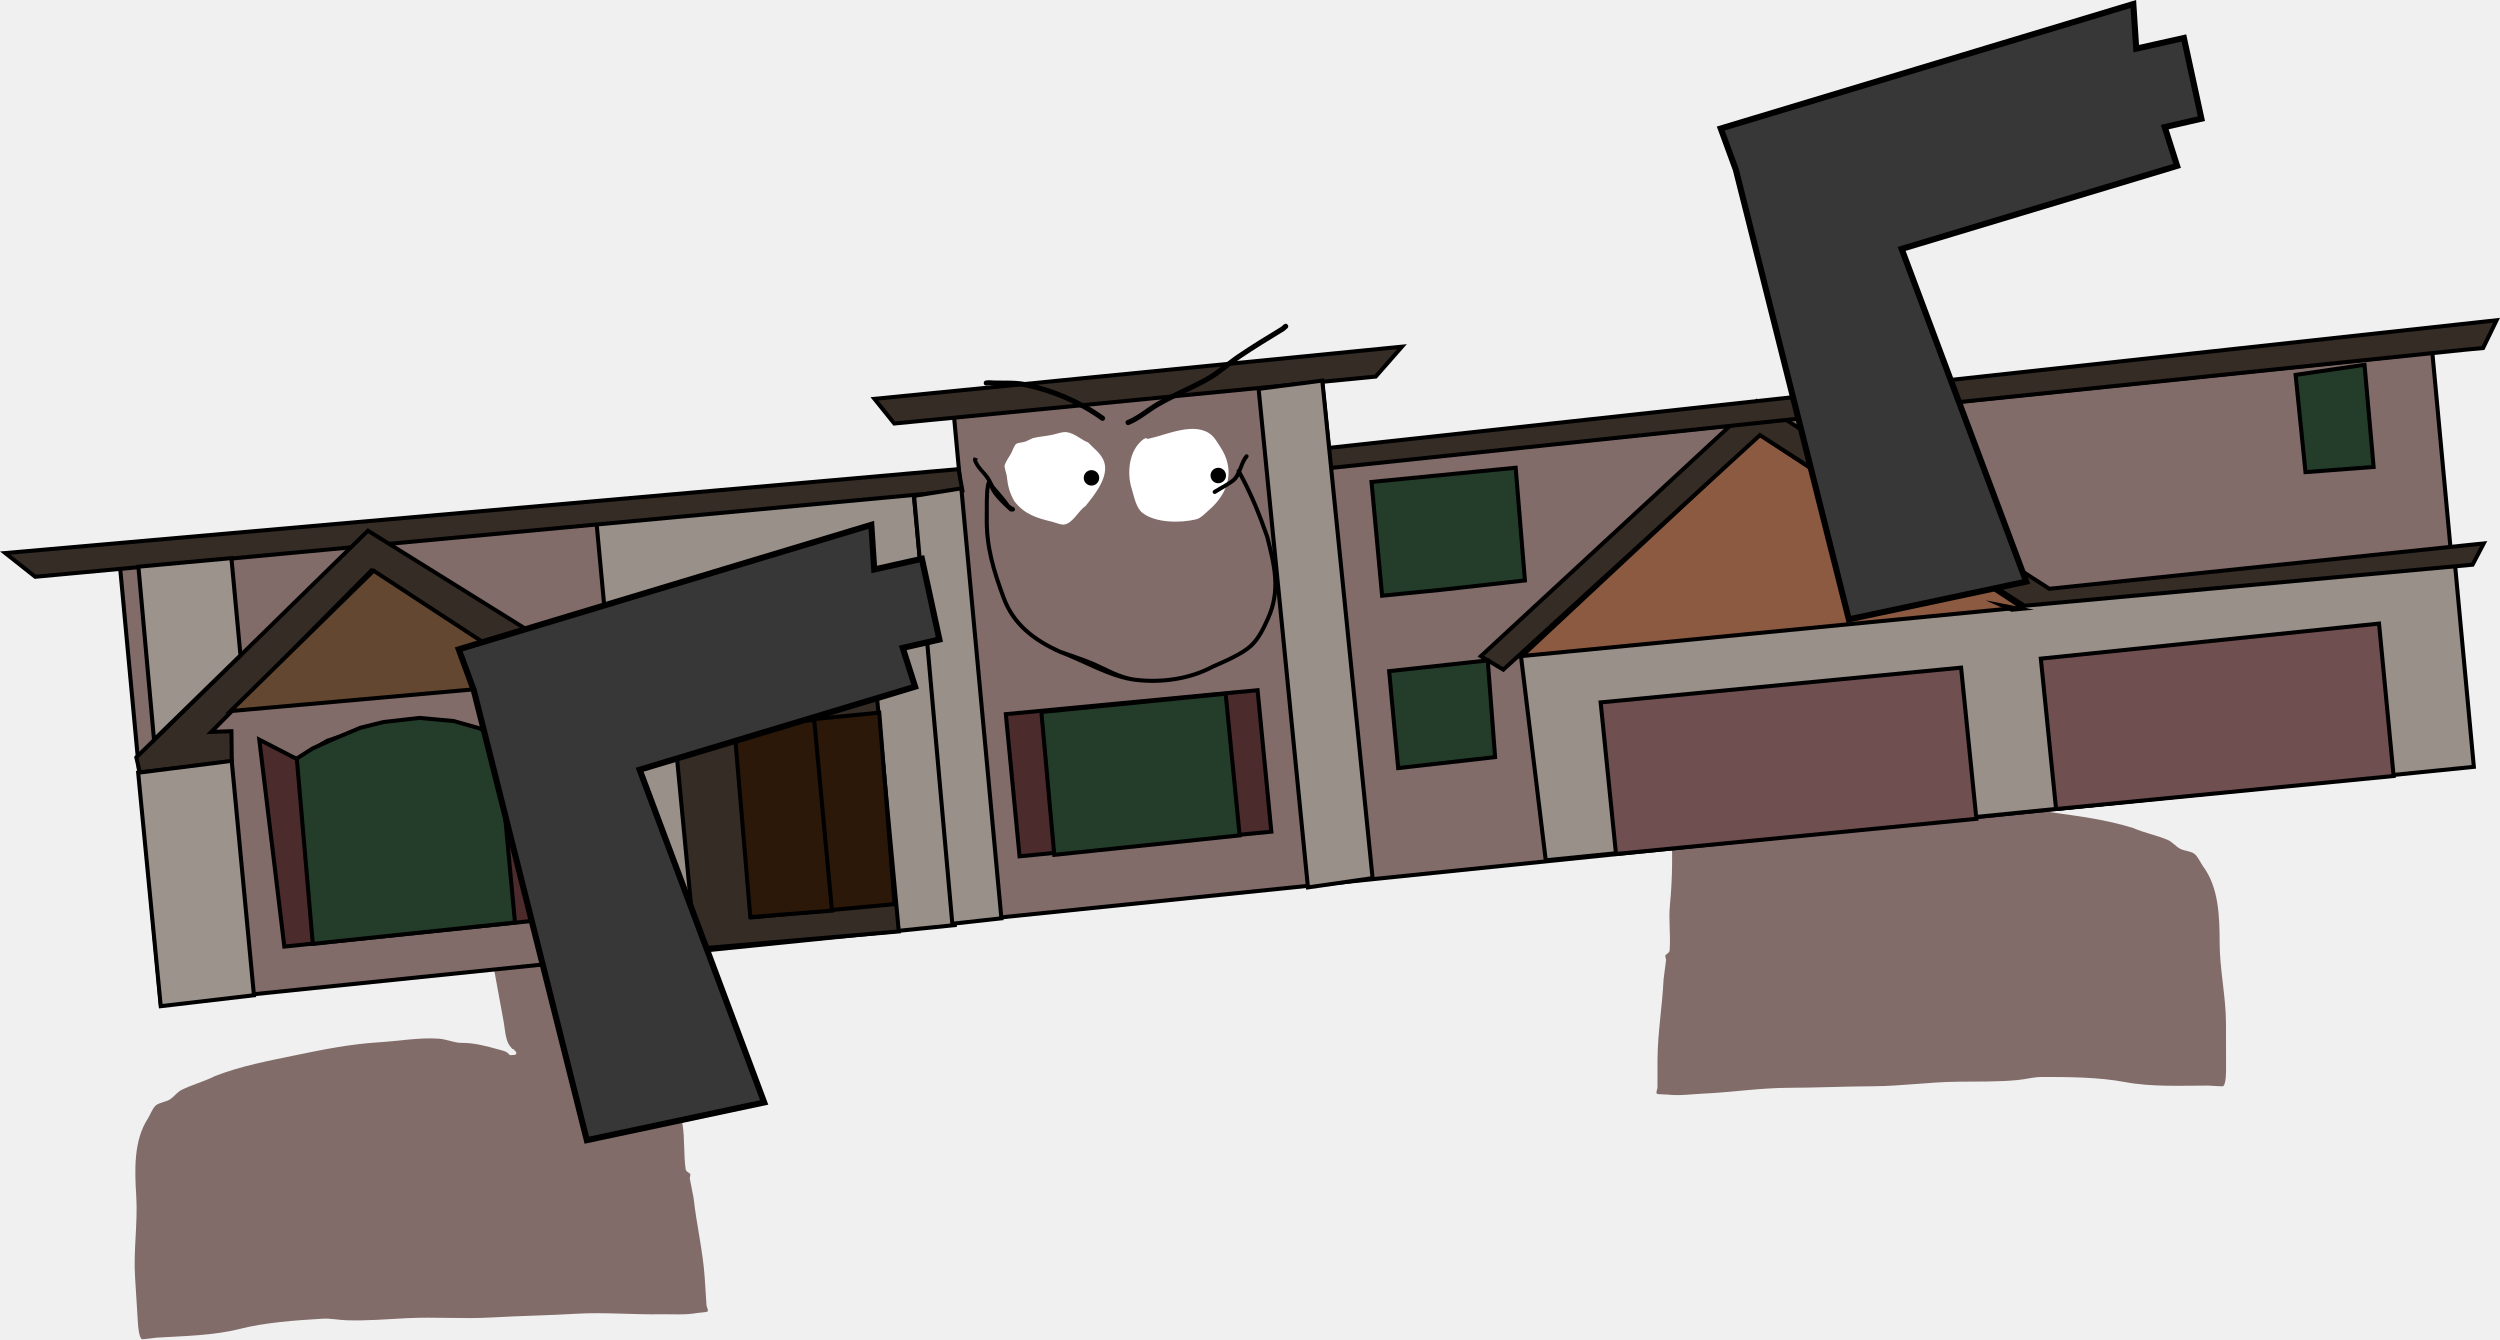
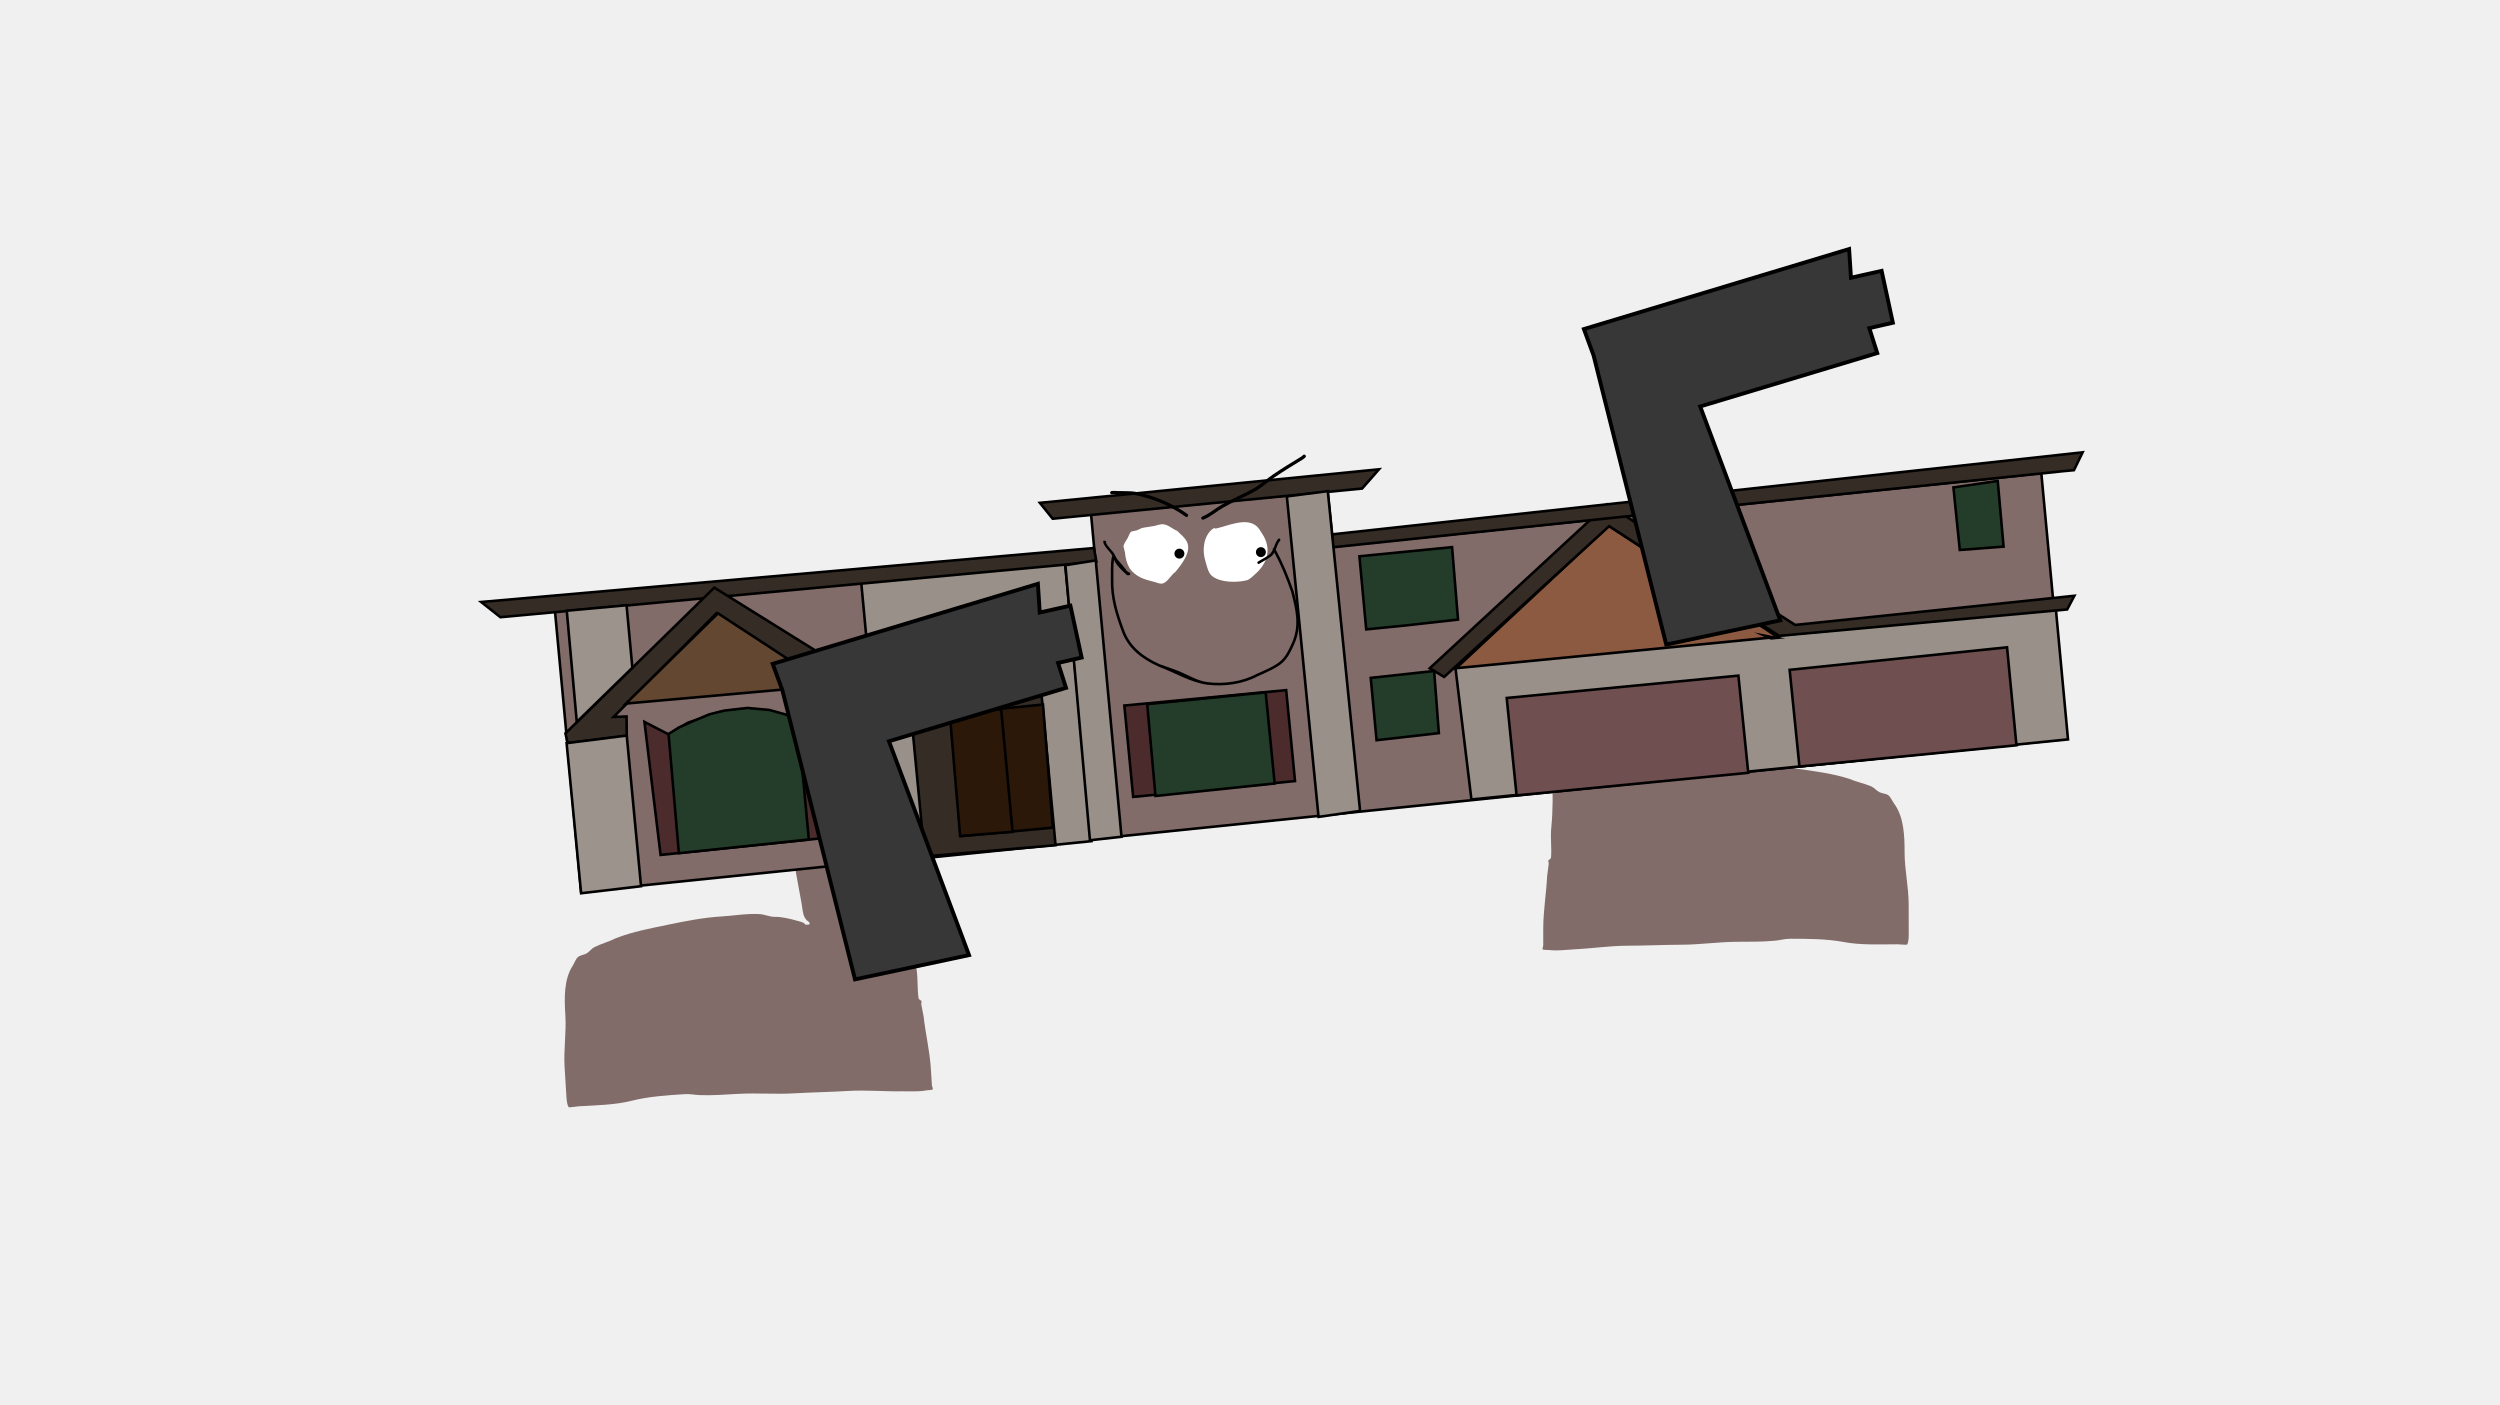
- <svg xmlns="http://www.w3.org/2000/svg" version="1.1" width="616.749" height="330.379" viewBox="0,0,616.749,330.379">
-   <g transform="translate(-23.63799,-5.0693)">
+ <svg xmlns="http://www.w3.org/2000/svg" version="1.1" width="959.459" height="539.039" viewBox="0,0,959.459,539.039">
+   <g transform="translate(159.7297,89.51952)">
    <g data-paper-data="{&quot;isPaintingLayer&quot;:true}" fill-rule="nonzero" stroke-linejoin="miter" stroke-miterlimit="10" stroke-dasharray="" stroke-dashoffset="0" style="mix-blend-mode: normal">
      <path d="M439.435,123.079c-0.445,-0.527 -1.775,-1.854 -2.358,-2.212c-0.417,-0.257 -1.114,0.039 -1.455,-0.305c-0.179,-0.18 -0.383,-0.408 -0.506,-0.538c1.1,0.115 2.189,0.187 3.32,0.185c6.91,-0.011 13.924,0.346 20.754,-0.698c3.66,-0.559 7.233,-0.295 10.916,-0.492c3.337,-0.179 6.585,-0.712 9.938,-0.718c1.41,-0.002 2.637,-0.117 4.018,-0.383c0.509,-0.098 1.052,-0.796 1.467,-0.499c0.415,0.296 -0.395,1.008 -0.497,1.493c-0.25,1.191 -0.642,2.423 -0.767,3.631c-0.252,2.417 0.848,5.861 -0.357,8.02c-0.125,6.717 -1.714,13.229 -2.035,19.903c-0.315,6.558 -1.337,13.134 -1.346,19.609c-0.009,6.687 -0.44,13.255 -1.264,19.899c-0.431,3.475 -0.838,6.931 -1.234,10.41c-0.19,1.667 -0.156,3.963 -0.831,5.515c-0.206,0.474 -0.585,0.956 -0.958,1.44l-0.137,-0.1l-0.605,0.754c-0.066,0.081 -0.106,0.183 -0.106,0.294c0,0.263 0.224,0.476 0.5,0.475l1,-0.002l-0,-0.101l0.174,0.073c0.59,-1.067 1.902,-1.278 3.04,-1.69c2.468,-0.893 5.753,-1.922 8.487,-2.049c1.991,-0.106 3.725,-1.144 5.687,-1.403c4.709,-0.622 9.905,-0.015 14.666,-0.023c7.055,-0.012 13.774,0.896 20.748,1.892c6.838,0.977 13.604,1.802 20.234,3.897c2.732,1.197 5.823,1.776 8.493,2.921c1.116,0.479 1.976,1.605 3.048,2.18c1.013,0.543 2.625,0.565 3.522,1.243c0.831,0.628 1.528,2.219 2.126,3.069c3.911,5.213 4.095,12.553 4.107,18.909c0.012,6.673 1.553,13.203 1.565,19.927c0.007,3.757 0.011,7.517 0.017,11.275c0.002,1 -0.025,3.439 -0.664,4.127c-0.139,0.15 -3.251,-0.125 -3.657,-0.125c-6.652,0.011 -14.077,0.366 -20.581,-0.864c-6.533,-1.225 -13.933,-1.268 -20.579,-1.257c-2.047,0.003 -3.831,0.549 -5.838,0.746c-4.84,0.473 -10.075,0.368 -14.949,0.42c-6.993,0.075 -13.864,1.094 -20.894,1.124c-6.944,0.03 -13.895,0.365 -20.844,0.381c-6.906,0.02 -13.907,1.107 -20.82,1.424c-2.9,0.133 -6.02,0.592 -8.901,0.251c-0.285,-0.034 -2.542,-0.061 -2.665,-0.194c-0.37,-0.398 0.123,-1.06 0.123,-1.593c-0.002,-2.226 0.003,-4.453 0.008,-6.679c0.015,-6.631 1.179,-13.291 1.493,-19.933c0.204,-1.572 0.406,-3.146 0.608,-4.718c0.06,-0.464 -0.419,-1.129 -0.021,-1.401c0.392,-0.268 0.876,-0.613 0.912,-1.071c0.289,-3.723 -0.292,-7.505 0.076,-11.227c0.661,-6.74 0.66,-13.32 0.293,-20.081c-0.364,-6.553 -1.892,-12.864 -0.995,-19.519c0.891,-6.604 1.308,-13.204 1.722,-19.849c0.414,-6.633 1.124,-13.243 2.282,-19.796c0.498,-2.816 1.779,-5.534 2.2,-8.328c0.451,-2.987 -0.387,-5.646 -0.392,-8.541c0,0 0.067,-0.407 -0.433,-0.406c-0.067,0 -0.193,-0.061 -0.243,-0.046c0.3,-2.904 1.16,-6.548 -0.611,-8.646z" data-paper-data="{&quot;noHover&quot;:false,&quot;origItem&quot;:[&quot;Path&quot;,{&quot;applyMatrix&quot;:true,&quot;segments&quot;:[[[468.03134,200.77183],[0.30527,-3.04336],[0.05031,-0.0156]],[[468.20689,200.74722],[-0.06713,0],[0.5,0]],[[468.70689,201.24722],[0,0],[0,3.03472]],[[469.08608,210.19772],[0.45598,-3.13034],[-0.42648,2.92787]],[[466.87422,218.9193],[0.50263,-2.95078],[-1.16952,6.86586]],[[464.56311,239.65292],[0.42559,-6.9513],[-0.42643,6.96497]],[[462.80883,260.44035],[0.90268,-6.92056],[-0.90967,6.97415]],[[463.76772,280.88562],[-0.35206,-6.86907],[0.35432,7.08646]],[[463.4339,301.91889],[0.67356,-7.06328],[-0.37417,3.90028]],[[463.33467,313.68007],[0.29545,-3.90165],[-0.0364,0.48074]],[[462.42077,314.80108],[0.3921,-0.28052],[-0.39806,0.28478]],[[462.43932,316.26928],[0.06048,-0.48569],[-0.20514,1.64751]],[[461.82117,321.21147],[0.20655,-1.64733],[-0.32572,6.96162]],[[460.28729,342.0957],[0.0272,-6.94964],[-0.00913,2.33283]],[[460.26582,349.09418],[0.00222,-2.33285],[-0.00053,0.5578]],[[460.13969,350.76281],[-0.36922,-0.41811],[0.12307,0.13936]],[[462.8037,350.96968],[-0.28515,-0.03591],[2.87984,0.36272]],[[471.7022,350.71975],[-2.90002,0.13451],[6.91361,-0.32066]],[[492.51689,349.25845],[-6.90629,0.00867],[6.9497,-0.00549]],[[513.35113,348.89106],[-6.94441,0.01916],[7.03063,-0.01893]],[[534.23453,347.74818],[-6.9935,0.06622],[4.87343,-0.04615]],[[549.17486,347.33507],[-4.84082,0.48781],[2.00749,-0.20229]],[[555.01119,346.56456],[-2.04692,0],[6.64691,0]],[[575.5787,347.92158],[-6.53074,-1.29493],[6.5023,1.30046]],[[596.15164,348.86694],[-6.65171,0],[0.40588,0]],[[599.80714,349.00455],[-0.13976,0.15721],[0.64049,-0.72044]],[[600.47742,344.68083],[0,1.04801],[0,-3.93809]],[[600.47742,332.86656],[0,3.93809],[0,-7.04769]],[[598.94266,311.98485],[0.00043,6.99458],[-0.0004,-6.66111]],[[594.86514,292.16883],[3.90167,5.47056],[-0.59593,-0.89241]],[[592.74438,288.94959],[0.82995,0.65964],[-0.89558,-0.71179]],[[589.22482,287.64095],[1.0118,0.57121],[-1.07109,-0.60469]],[[586.1808,285.35179],[1.11527,0.50361],[-2.66735,-1.20447]],[[577.78922,282.30441],[2.73005,1.2592],[-6.62657,-2.20678]],[[557.56094,278.18823],[6.83587,1.03575],[-6.97258,-1.05646]],[[536.80167,276.19081],[7.05463,0],[-4.76109,0]],[[522.0666,276.18621],[4.70977,-0.64353],[-1.9622,0.26811]],[[516.37174,277.63991],[1.99125,-0.10792],[-2.7344,0.12834]],[[507.87802,279.76756],[2.46916,-0.9318],[-1.13885,0.42977]],[[504.92409,281.48835],[0.5915,-1.11745],[0,0]],[504.66123,281.45698],[504.66123,281.56303],[[503.66123,281.56303],[0,0],[-0.27614,0]],[[503.16123,281.06303],[0,0.27614],[0,-0.11626]],[[503.26746,280.75486],[-0.06655,0.08492],[0,0]],[503.87355,279.96534],[[504.01042,280.07041],[0,0],[0.3735,-0.50602]],[[504.97011,278.56137],[-0.20703,0.49629],[0.6783,-1.62603]],[[505.80868,272.7723],[-0.19283,1.74739],[0.40234,-3.64588]],[[507.0629,261.84107],[-0.43703,3.64189],[0.83545,-6.96212]],[[508.37943,240.9616],[-0.02069,7.00886],[0.02003,-6.78644]],[[509.77184,220.40407],[-0.32726,6.87253],[0.33309,-6.99482]],[[511.849,199.5447],[-0.13682,7.03998],[1.20865,-2.26119]],[[512.22209,191.13859],[-0.25616,2.5332],[0.12797,-1.26552]],[[512.99693,187.33386],[-0.25205,1.24796],[0.10265,-0.50827]],[[513.51719,185.86785],[0.41469,0.3113],[-0.41496,-0.31151]],[[512.05015,186.38831],[0.5088,-0.10176],[-1.38213,0.27643]],[[508.03345,186.78175],[1.4099,0],[-3.35322,0]],[[498.09923,187.51495],[3.33709,-0.18183],[-3.68398,0.20073]],[[487.18731,188.00965],[3.66102,-0.58011],[-6.83186,1.08254]],[[466.43943,188.7004],[6.91015,0],[-1.13113,0]],[[463.12097,188.49963],[1.0993,0.12191],[0.12274,0.13668]],[[463.56163,188.988],[-0.1785,-0.18934],[0.34065,0.36133]],[[465.01619,189.31],[-0.41676,-0.27003],[0.5817,0.3769]],[[467.43343,191.7101],[-0.44393,-0.55318],[1.76743,2.20238]]],&quot;closed&quot;:true}]}" fill="#816c69" stroke="none" stroke-width="0.5" stroke-linecap="butt" />
      <path d="M181.427,186.214c-0.051,-0.012 -0.173,0.057 -0.24,0.061c-0.499,0.03 -0.407,0.432 -0.407,0.432c0.179,2.89 -0.488,5.595 0.152,8.548c0.598,2.762 2.05,5.395 2.726,8.175c1.572,6.467 2.702,13.02 3.537,19.614c0.837,6.607 1.673,13.167 2.982,19.702c1.319,6.586 0.196,12.979 0.25,19.542c0.064,6.77 0.482,13.337 1.571,20.022c0.604,3.691 0.265,7.502 0.79,11.199c0.065,0.456 0.57,0.769 0.978,1.012c0.414,0.247 -0.021,0.941 0.068,1.4c0.302,1.556 0.604,3.114 0.907,4.671c0.736,6.61 2.321,13.184 2.759,19.8c0.147,2.221 0.293,4.443 0.433,6.665c0.033,0.531 0.568,1.161 0.224,1.582c-0.115,0.14 -2.365,0.307 -2.648,0.359c-2.853,0.52 -5.997,0.255 -8.899,0.303c-6.92,0.113 -13.976,-0.537 -20.87,-0.127c-6.937,0.415 -13.895,0.513 -20.828,0.915c-7.019,0.407 -13.941,-0.183 -20.925,0.177c-4.867,0.251 -10.086,0.682 -14.946,0.51c-2.016,-0.071 -3.831,-0.505 -5.875,-0.381c-6.635,0.402 -14.017,0.905 -20.459,2.534c-6.414,1.632 -13.847,1.739 -20.486,2.141c-0.405,0.025 -3.493,0.493 -3.642,0.352c-0.682,-0.647 -0.864,-3.08 -0.925,-4.078c-0.232,-3.75 -0.468,-7.503 -0.7,-11.253c-0.416,-6.711 0.706,-13.324 0.294,-19.984c-0.393,-6.343 -0.676,-13.68 2.895,-19.126c0.542,-0.886 1.137,-2.517 1.926,-3.195c0.852,-0.732 2.46,-0.854 3.436,-1.459c1.033,-0.641 1.819,-1.818 2.903,-2.365c2.591,-1.308 5.64,-2.078 8.29,-3.443c6.484,-2.503 13.185,-3.747 19.947,-5.147c6.897,-1.428 13.546,-2.751 20.587,-3.178c4.752,-0.288 9.9,-1.216 14.639,-0.888c1.974,0.137 3.771,1.064 5.765,1.046c2.737,-0.043 6.081,0.779 8.601,1.517c1.162,0.34 2.485,0.469 3.142,1.498l0.169,-0.084l0.006,0.101l0.998,-0.06c0.276,-0.017 0.485,-0.242 0.469,-0.505c-0.007,-0.111 -0.053,-0.21 -0.124,-0.287l-0.652,-0.714l-0.13,0.108c-0.403,-0.459 -0.812,-0.917 -1.048,-1.377c-0.773,-1.507 -0.885,-3.8 -1.181,-5.452c-0.617,-3.448 -1.243,-6.871 -1.894,-10.312c-1.245,-6.579 -2.093,-13.107 -2.528,-19.78c-0.42,-6.461 -1.859,-12.961 -2.591,-19.486c-0.745,-6.641 -2.745,-13.041 -3.297,-19.736c-1.34,-2.08 -0.462,-5.585 -0.867,-7.982c-0.202,-1.197 -0.672,-2.403 -0.997,-3.576c-0.132,-0.478 -0.987,-1.137 -0.591,-1.459c0.396,-0.322 0.982,0.341 1.496,0.407c1.396,0.18 2.628,0.217 4.035,0.132c3.347,-0.203 6.623,0.127 9.965,0.098c3.689,-0.032 7.238,-0.518 10.926,-0.187c6.883,0.617 13.861,-0.175 20.758,-0.594c1.129,-0.068 2.211,-0.209 3.301,-0.391c-0.114,0.138 -0.304,0.377 -0.471,0.569c-0.319,0.365 -1.032,0.113 -1.433,0.395c-0.558,0.394 -1.802,1.801 -2.212,2.354c-1.634,2.204 -0.544,5.787 -0.06,8.667z" data-paper-data="{&quot;noHover&quot;:false,&quot;origItem&quot;:[&quot;Path&quot;,{&quot;applyMatrix&quot;:true,&quot;segments&quot;:[[[936.06267,401.54367],[0.61054,-6.08672],[0.10063,-0.03121]],[[936.41378,401.49443],[-0.13425,0],[1,0]],[[937.41378,402.49443],[0,0],[0,6.06943]],[[938.17215,420.39544],[0.91195,-6.26068],[-0.85297,5.85573]],[[933.74845,437.8386],[1.00526,-5.90156],[-2.33904,13.73171]],[[929.12622,479.30585],[0.85118,-13.9026],[-0.85285,13.92993]],[[925.61766,520.8807],[1.80536,-13.84111],[-1.81934,13.9483]],[[927.53544,561.77124],[-0.70413,-13.73814],[0.70865,14.17291]],[[926.8678,603.83778],[1.34712,-14.12656],[-0.74835,7.80057]],[[926.66935,627.36014],[0.59091,-7.8033],[-0.07281,0.96147]],[[924.84154,629.60215],[0.7842,-0.56103],[-0.79612,0.56956]],[[924.87864,632.53856],[0.12095,-0.97138],[-0.41029,3.29502]],[[923.64234,642.42294],[0.4131,-3.29467],[-0.65145,13.92325]],[[920.57458,684.1914],[0.0544,-13.89927],[-0.01826,4.66566]],[[920.53165,698.18835],[0.00443,-4.6657],[-0.00106,1.11559]],[[920.27939,701.52561],[-0.73844,-0.83621],[0.24613,0.27872]],[[925.6074,701.93937],[-0.5703,-0.07183],[5.75969,0.72543]],[[943.4044,701.4395],[-5.80004,0.26901],[13.82722,-0.64132]],[[985.03378,698.5169],[-13.81258,0.01734],[13.8994,-0.01099]],[[1026.70226,697.78213],[-13.88881,0.03833],[14.06125,-0.03785]],[[1068.46906,695.49637],[-13.987,0.13244],[9.74685,-0.09229]],[[1098.34971,694.67014],[-9.68163,0.97562],[4.01498,-0.40459]],[[1110.02238,693.12912],[-4.09384,0],[13.29383,0]],[[1151.1574,695.84315],[-13.06149,-2.58987],[13.0046,2.60092]],[[1192.30327,697.73388],[-13.30342,0],[0.81177,0]],[[1199.61429,698.0091],[-0.27953,0.31442],[1.28098,-1.44089]],[[1200.95484,689.36166],[0,2.09601],[0,-7.87618]],[[1200.95484,665.73311],[0,7.87618],[0,-14.09537]],[[1197.88531,623.96971],[0.00085,13.98916],[-0.00081,-13.32221]],[[1189.73029,584.33766],[7.80335,10.94112],[-1.19186,-1.78483]],[[1185.48876,577.89918],[1.6599,1.31927],[-1.79115,-1.42359]],[[1178.44964,575.2819],[2.02361,1.14243],[-2.14218,-1.20937]],[[1172.3616,570.70359],[2.23055,1.00723],[-5.3347,-2.40894]],[[1155.57844,564.60883],[5.4601,2.5184],[-13.25314,-4.41356]],[[1115.12189,556.37646],[13.67173,2.07149],[-13.94517,-2.11292]],[[1073.60335,552.38162],[14.10925,0],[-9.52217,0]],[[1044.1332,552.37241],[9.41953,-1.28706],[-3.92441,0.53622]],[[1032.74348,555.27981],[3.9825,-0.21584],[-5.4688,0.25667]],[[1015.75603,559.53511],[4.93832,-1.86359],[-2.2777,0.85954]],[[1009.84819,562.9767],[1.183,-2.23491],[0,0]],[1009.32246,562.91396],[1009.32246,563.12605],[[1007.32246,563.12605],[0,0],[-0.55228,0]],[[1006.32246,562.12605],[0,0.55228],[0,-0.23252]],[[1006.53492,561.50971],[-0.13311,0.16984],[0,0]],[1007.7471,559.93068],[[1008.02083,560.14081],[0,0],[0.747,-1.01203]],[[1009.94023,557.12275],[-0.41406,0.99258],[1.35661,-3.25207]],[[1011.61736,545.54459],[-0.38566,3.49478],[0.80468,-7.29176]],[[1014.12579,523.68213],[-0.87405,7.28378],[1.67091,-13.92424]],[[1016.75886,481.92319],[-0.04137,14.01772],[0.04007,-13.57289]],[[1019.54368,440.80815],[-0.65453,13.74505],[0.66617,-13.98964]],[[1023.69799,399.08941],[-0.27364,14.07995],[2.41729,-4.52238]],[[1024.44418,382.27717],[-0.51232,5.0664],[0.25594,-2.53105]],[[1025.99386,374.66773],[-0.5041,2.49593],[0.20531,-1.01654]],[[1027.03438,371.73569],[0.82938,0.6226],[-0.82993,-0.62301]],[[1024.10031,372.77663],[1.0176,-0.20352],[-2.76426,0.55285]],[[1016.06689,373.56351],[2.81979,0],[-6.70643,0]],[[996.19847,375.0299],[6.67418,-0.36366],[-7.36795,0.40146]],[[974.37461,376.0193],[7.32205,-1.16021],[-13.66372,2.16508]],[[932.87887,377.4008],[13.8203,0],[-2.26225,0]],[[926.24195,376.99926],[2.1986,0.24383],[0.24549,0.27336]],[[927.12326,377.976],[-0.357,-0.37867],[0.6813,0.72266]],[[930.03238,378.61999],[-0.83352,-0.54006],[1.16339,0.75379]],[[934.86686,383.4202],[-0.88786,-1.10635],[3.53486,4.40477]]],&quot;closed&quot;:true}],&quot;index&quot;:null}" fill="#816c69" stroke="none" stroke-width="0.5" stroke-linecap="butt" />
      <g>
        <g>
          <g stroke="#000000" stroke-width="1" stroke-linecap="round">
            <path d="M63.292,252.702l-10.032,-107.679l207.397,-19.322l-1.669,-17.911l90.812,-8.655l2.156,21.114l262.987,-27.254l8.741,-1.029l9.515,102.136z" fill="#816c69" />
            <path d="M180.784,241.24l-10.012,-107.466l78.221,-7.287l10.176,106.806z" fill="#999089" />
            <path d="M629.326,144.779l4.609,49.469l-228.961,23.052l-6.214,-51.212l229.535,-21.729z" fill="#999089" />
            <path d="M399.107,166.915l58.568,-54.666l64.75,42.661z" fill="#8c5a41" />
            <path d="M517.697,154.49l4.223,0.811l-1.967,0.183z" fill="none" />
            <path d="M529.211,150.321l107.163,-11.188l-2.757,5.247l-110.553,10.128l-65.239,-42.099l-63.32,57.862l-5.539,-3.312l68.076,-62.951z" fill="#352c25" />
            <path d="M351.86,120.516l-0.484,-4.945l288.165,-31.493l-3.329,6.849l-4.112,0.383l-167.457,17.322z" fill="#352c25" />
            <path d="M239.364,103.467l130.131,-12.872l-6.472,7.373l-118.764,11.581z" fill="#352c25" />
            <path d="M261.05,126.051l-228.718,21.308l-7.398,-5.849l235.161,-20.704z" fill="#352c25" />
            <path d="M606.961,95.067l2.246,25.202l-16.805,1.274l-2.439,-23.993z" fill="#243d2a" />
            <path d="M530.87,204.653l-3.762,-37.098l83.431,-8.648l3.605,37.599z" fill="#6f4f50" />
            <path d="M422.306,215.74l-3.789,-37.387l88.917,-8.576l3.78,37.291z" fill="#6f4f50" />
            <path d="M275.164,216.317l-3.389,-35.066l62.105,-5.908l3.397,34.895z" fill="#4b2b2c" />
            <path d="M283.725,215.957l-3.18,-35.231l45.456,-4.527l3.461,34.962z" fill="#243d2a" />
            <path d="M195.152,239.164l-7.91,-82.72l4.191,-2.895l8.706,-2.854l7.408,-1.468l12.45,-0.965l11.919,1.273l5.683,1.902l7.771,83.414z" fill="#352c25" />
            <path d="M244.333,228.114l-35.274,3.286l-4.074,-47.015l35.56,-3.507z" fill="#2b1809" />
            <path d="M224.502,182.689l4.382,47.035l-20.14,1.585l-3.973,-47.024z" fill="#2b1809" />
            <path d="M240.265,176.795l-37.296,3.475l-2.073,-23.346l3.331,-2.547l5.361,-2.639l4.137,-1.553l8.683,-0.906l6.082,-0.372l6.336,1.258l3.562,1.03z" fill="#090909" />
            <path d="M159.142,231.82l-65.357,6.77l-6.183,-51.05l2.57,1.317l5.57,2.885l1.175,0.571l4.342,-2.642l3.091,-1.844l7.023,-2.308l4.836,-1.715l5.532,-0.807l4.971,-0.269l9.107,0.902l8.391,2.525l3.037,1.954l1.788,-2.696l2.145,-2.145l3.558,-1.207l4.73,48.583z" fill="#4b2b2c" />
            <path d="M146.493,187.695l4.189,44.961l-49.874,5.254l-3.953,-45.713l3.946,-2.508l5.186,-2.331l6.574,-2.752l5.68,-1.405l8.876,-1.022l8.432,0.771l6.491,1.827z" fill="#243d2a" />
            <path d="M170.466,170.896l-0.074,4.676l-8.903,0.732l-46.246,-30.49l-39.492,39.815l4.98,-0.172l0.085,7.482l-22.687,2.697l-0.856,-3.714l57.132,-55.927z" fill="#352c25" />
            <path d="M115.808,145.859l42.341,27.692l-77.651,6.943z" fill="#634731" />
            <path d="M346.306,223.988l-12.171,-122.981l15.713,-2.048l12.404,122.741z" fill="#999089" />
            <path d="M249.147,127.405l11.653,-1.864l9.883,106.075l-12.109,1.347z" fill="#999089" />
            <path d="M175.347,182.527l-13.268,0.944l-0.645,-3.636l14.058,-1.212z" fill="#352c25" />
            <path d="M175.446,182.493l5.328,58.279l-12.322,1.245l-6.482,-58.633z" fill="#9c938c" />
            <path d="M57.726,195.698l23.074,-2.928l5.489,57.826l-22.993,2.701z" fill="#9c938c" />
            <path d="M61.631,187.552l-3.849,-42.683l22.946,-2.113l2.235,23.988z" fill="#9c938c" />
            <path d="M397.551,120.461l2.284,27.801l-20.482,2.297l-14.748,1.471l-2.614,-28.062z" fill="#243d2a" />
            <path d="M366.34,170.642l24.323,-2.655l1.815,23.856l-23.909,2.714z" fill="#243d2a" />
          </g>
          <path d="M306.954,113.311c4.35,-0.903 11.441,-4.381 15.511,-0.954c0.929,0.782 1.509,1.887 2.172,2.883c3.758,5.644 2.229,11.378 -2.782,15.692c-0.872,0.751 -2.001,1.996 -3.133,2.262c-3.933,0.95 -10.142,0.897 -13.3,-1.653c-1.532,-1.237 -2.022,-4.022 -2.56,-5.797c-1.281,-3.964 -0.758,-9.588 2.816,-12.28c0.185,-0.14 0.421,-0.242 0.682,-0.322c0.229,0.245 0.595,0.168 0.595,0.168z" data-paper-data="{&quot;noHover&quot;:false,&quot;origItem&quot;:[&quot;Path&quot;,{&quot;applyMatrix&quot;:true,&quot;segments&quot;:[[[280.57114,132.11231],[0.24194,0.31213],[-0.31493,0.06475]],[[279.73784,132.41383],[0.23281,-0.14357],[-4.48957,2.76866]],[[275.107,146.4721],[-1.06967,-4.79248],[0.4376,2.14144]],[[277.4676,153.53313],[-1.66272,-1.61891],[3.42848,3.33815]],[[292.84617,156.91157],[-4.72073,0.68487],[1.35845,-0.18869]],[[296.75617,154.60614],[-1.10575,0.78581],[6.35384,-4.51544]],[[301.72346,136.55739],[3.7938,7.03563],[-0.66888,-1.2418]],[[299.49869,132.94711],[1.00516,1.02],[-4.40232,-4.46732]],[[281.25032,132.37586],[5.20505,-0.58374],[0,0]]],&quot;closed&quot;:true}]}" fill="#ffffff" stroke="none" stroke-width="0.5" stroke-linecap="butt" />
          <path d="M283.208,112.346c1.023,-0.216 2.498,-0.802 3.571,-0.662c2.014,0.263 3.52,1.873 5.319,2.551c1.306,1.418 2.799,2.38 3.698,4.202c1.892,3.832 -2.163,8.757 -4.393,11.508c-1.705,1.061 -3.129,4.353 -5.345,4.538c-0.769,0.064 -2.049,-0.5 -2.816,-0.687c-3.858,-0.936 -6.834,-1.812 -9.354,-5.066c-1.232,-2.15 -1.619,-3.779 -1.885,-6.268c-0.066,-0.615 -0.683,-2.131 -0.508,-2.665c0.32,-0.977 1.132,-2.047 1.622,-2.955c0.256,-0.473 0.786,-2.061 1.281,-2.302c0.817,-0.398 1.734,-0.226 2.702,-0.75c0.443,-0.202 0.875,-0.419 1.307,-0.619c1.56,-0.402 3.26,-0.501 4.801,-0.826z" data-paper-data="{&quot;noHover&quot;:false,&quot;origItem&quot;:[&quot;Path&quot;,{&quot;applyMatrix&quot;:true,&quot;segments&quot;:[[[247.74944,129.096],[1.87542,-0.30119],[-0.52807,0.18739]],[[246.15338,129.67651],[0.54253,-0.18834],[-1.19358,0.50883]],[[242.90759,130.2554],[1.00212,-0.37815],[-0.60753,0.22925]],[[241.15936,132.81009],[0.35167,-0.52718],[-0.67487,1.01169]],[[238.93851,136.08955],[0.48199,-1.11177],[-0.26369,0.60823]],[[239.24623,139.26365],[-0.00986,-0.72923],[0.03991,2.95034]],[[240.76989,146.79951],[-1.21096,-2.65802],[2.60196,4.09492]],[[251.15837,153.73863],[-4.42548,-1.52091],[0.88053,0.30261]],[[254.37606,154.85173],[-0.9092,-0.00863],[2.62129,0.02488]],[[261.1161,150.12213],[-2.11778,1.05889],[2.91842,-2.98609]],[[267.51703,137.14639],[1.80126,4.70443],[-0.85642,-2.23675]],[[263.64689,131.82913],[1.37785,1.8069],[-2.03746,-0.99231]],[[257.70334,128.26637],[2.33477,0.52887],[-1.2438,-0.28174]],[[253.45458,128.65572],[1.22482,-0.14142],[-1.8445,0.21297]]],&quot;closed&quot;:true}]}" fill="#ffffff" stroke="none" stroke-width="0.5" stroke-linecap="butt" />
          <path d="M291.004,123.134c-0.098,-1.05 0.674,-1.98 1.723,-2.077c1.05,-0.098 1.98,0.674 2.077,1.723c0.098,1.05 -0.674,1.98 -1.723,2.077c-1.05,0.098 -1.98,-0.674 -2.077,-1.723z" fill="#000000" stroke="none" stroke-width="0.5" stroke-linecap="butt" />
          <path d="M322.283,122.558c-0.098,-1.05 0.674,-1.98 1.723,-2.077c1.05,-0.098 1.98,0.674 2.077,1.723c0.098,1.05 -0.674,1.98 -1.723,2.077c-1.05,0.098 -1.98,-0.674 -2.077,-1.723z" fill="#000000" stroke="none" stroke-width="0.5" stroke-linecap="butt" />
          <path d="M266.333,99.622c-0.059,-0.633 0.574,-0.693 0.574,-0.693l0.704,-0.063c2.911,0.222 6.094,-0.11 8.936,0.447c6.81,1.383 13.817,4.36 19.45,8.422c0,0 0.516,0.373 0.143,0.888c-0.373,0.516 -0.888,0.143 -0.888,0.143c-5.474,-3.967 -12.327,-6.859 -18.958,-8.206c-2.726,-0.577 -5.868,-0.195 -8.674,-0.422l-0.595,0.058c0,0 -0.633,0.059 -0.693,-0.574z" fill="#000000" stroke="none" stroke-width="0.5" stroke-linecap="butt" />
          <path d="M341.286,85.174c0.412,0.485 -0.073,0.897 -0.073,0.897l-0.778,0.658c-3.617,2.194 -7.27,4.431 -10.773,6.804c-2.678,1.814 -5.126,4.096 -7.959,5.664c-3.918,2.16 -8.106,3.879 -11.98,6.086c-2.574,1.466 -4.766,3.482 -7.538,4.608c0,0 -0.59,0.239 -0.828,-0.351c-0.239,-0.59 0.351,-0.828 0.351,-0.828c2.714,-1.092 4.866,-3.099 7.385,-4.534c3.879,-2.21 8.072,-3.931 11.995,-6.095c2.799,-1.538 5.217,-3.813 7.859,-5.603c3.492,-2.365 7.131,-4.608 10.743,-6.783l0.698,-0.596c0,0 0.485,-0.412 0.897,0.073z" fill="#000000" stroke="none" stroke-width="0.5" stroke-linecap="butt" />
          <path d="M322.883,126.687c-0.264,-0.425 0.16,-0.689 0.16,-0.689l0.187,-0.116c1.156,-0.758 3.947,-2.1 4.71,-3.062c0.329,-0.415 0.587,-0.866 0.81,-1.333c-0.046,-0.106 -0.156,-0.444 0.208,-0.647c0.033,-0.019 0.065,-0.033 0.096,-0.045c0.49,-1.194 0.876,-2.441 1.724,-3.47c0,0 0.319,-0.385 0.704,-0.066c0.385,0.319 0.066,0.704 0.066,0.704c-0.844,1.01 -1.204,2.272 -1.687,3.467c2.852,5.159 4.913,10.29 6.866,15.87c1.842,7.263 3.386,13.45 0.187,20.537c-1.079,2.39 -2.329,5.047 -4.287,6.876c-2.258,2.11 -6.734,4.01 -9.578,5.261c-5.702,3.101 -12.95,4.094 -19.413,3.292c-6.289,-0.792 -12.792,-4.761 -18.756,-6.972c-6.326,-2.87 -11.612,-6.804 -14.107,-13.562c-2.518,-6.82 -4.346,-12.78 -4.199,-20.104c0.056,-2.715 -0.134,-5.58 0.372,-8.243l0.028,-0.039l-0.013,-0.005l0.224,-0.576c-0.038,-0.067 -0.076,-0.134 -0.115,-0.2c-1.007,-1.742 -2.866,-2.984 -3.416,-5.007c0.06,-0.227 0.12,-0.453 0.179,-0.68l0.941,0.286l0.018,-0.002c-0.001,0.002 -0.002,0.005 -0.002,0.007l0.04,0.012c0,0 0.025,0.267 -0.157,0.428c0.652,1.748 2.41,2.963 3.313,4.554c0.322,0.568 0.616,1.158 0.917,1.747c1.285,1.526 2.704,3.084 3.794,4.646c0.261,0.177 0.509,0.358 0.738,0.588l0.131,-0.119l0.346,0.382c0.072,0.078 0.12,0.179 0.131,0.293c0.026,0.275 -0.177,0.519 -0.451,0.544l-0.518,0.048l-0.009,-0.094l-0.219,0.063c-0.404,-0.387 -0.944,-0.874 -1.522,-1.424c-0.194,-0.175 -0.382,-0.359 -0.552,-0.534c-1.265,-1.248 -2.566,-2.728 -2.957,-4.08c-0.356,2.415 -0.192,4.992 -0.24,7.427c-0.148,7.195 1.663,13.036 4.137,19.737c2.397,6.492 7.481,10.226 13.549,12.984c2.591,0.958 5.247,1.759 7.794,2.83c3.548,1.493 6.808,3.595 10.705,4.074c6.279,0.784 13.311,-0.19 18.849,-3.197c2.735,-1.205 7.173,-3.051 9.334,-5.092c1.856,-1.753 3.032,-4.281 4.06,-6.558c3.095,-6.856 1.543,-12.806 -0.233,-19.837c-1.855,-5.282 -3.795,-10.153 -6.434,-15.036c-0.175,0.313 -0.376,0.614 -0.615,0.893c-0.947,1.109 -3.629,2.41 -4.941,3.272l-0.208,0.129c0,0 -0.425,0.264 -0.689,-0.16z" fill="#000000" stroke="none" stroke-width="0.5" stroke-linecap="butt" />
        </g>
        <path d="M448.15,36.778l101.777,-30.718l0.718,11.013l11.757,-2.634l4.317,19.91l-9.04,2.073l3.045,9.565l-67.953,20.488l30.729,82.079l-43.758,9.309l-27.881,-110.967z" fill="#373737" stroke="#000000" stroke-width="1.5" stroke-linecap="round" />
        <path d="M136.815,165.262l101.777,-30.718l0.718,11.013l11.757,-2.634l4.317,19.91l-9.04,2.073l3.045,9.565l-67.953,20.488l30.729,82.079l-43.758,9.309l-27.881,-110.967z" fill="#373737" stroke="#000000" stroke-width="1.5" stroke-linecap="round" />
      </g>
+       <path d="M-159.73,449.52v-539.039h959.459v539.039z" fill="none" stroke="#f00000" stroke-width="0" stroke-linecap="butt" />
    </g>
  </g>
</svg>
